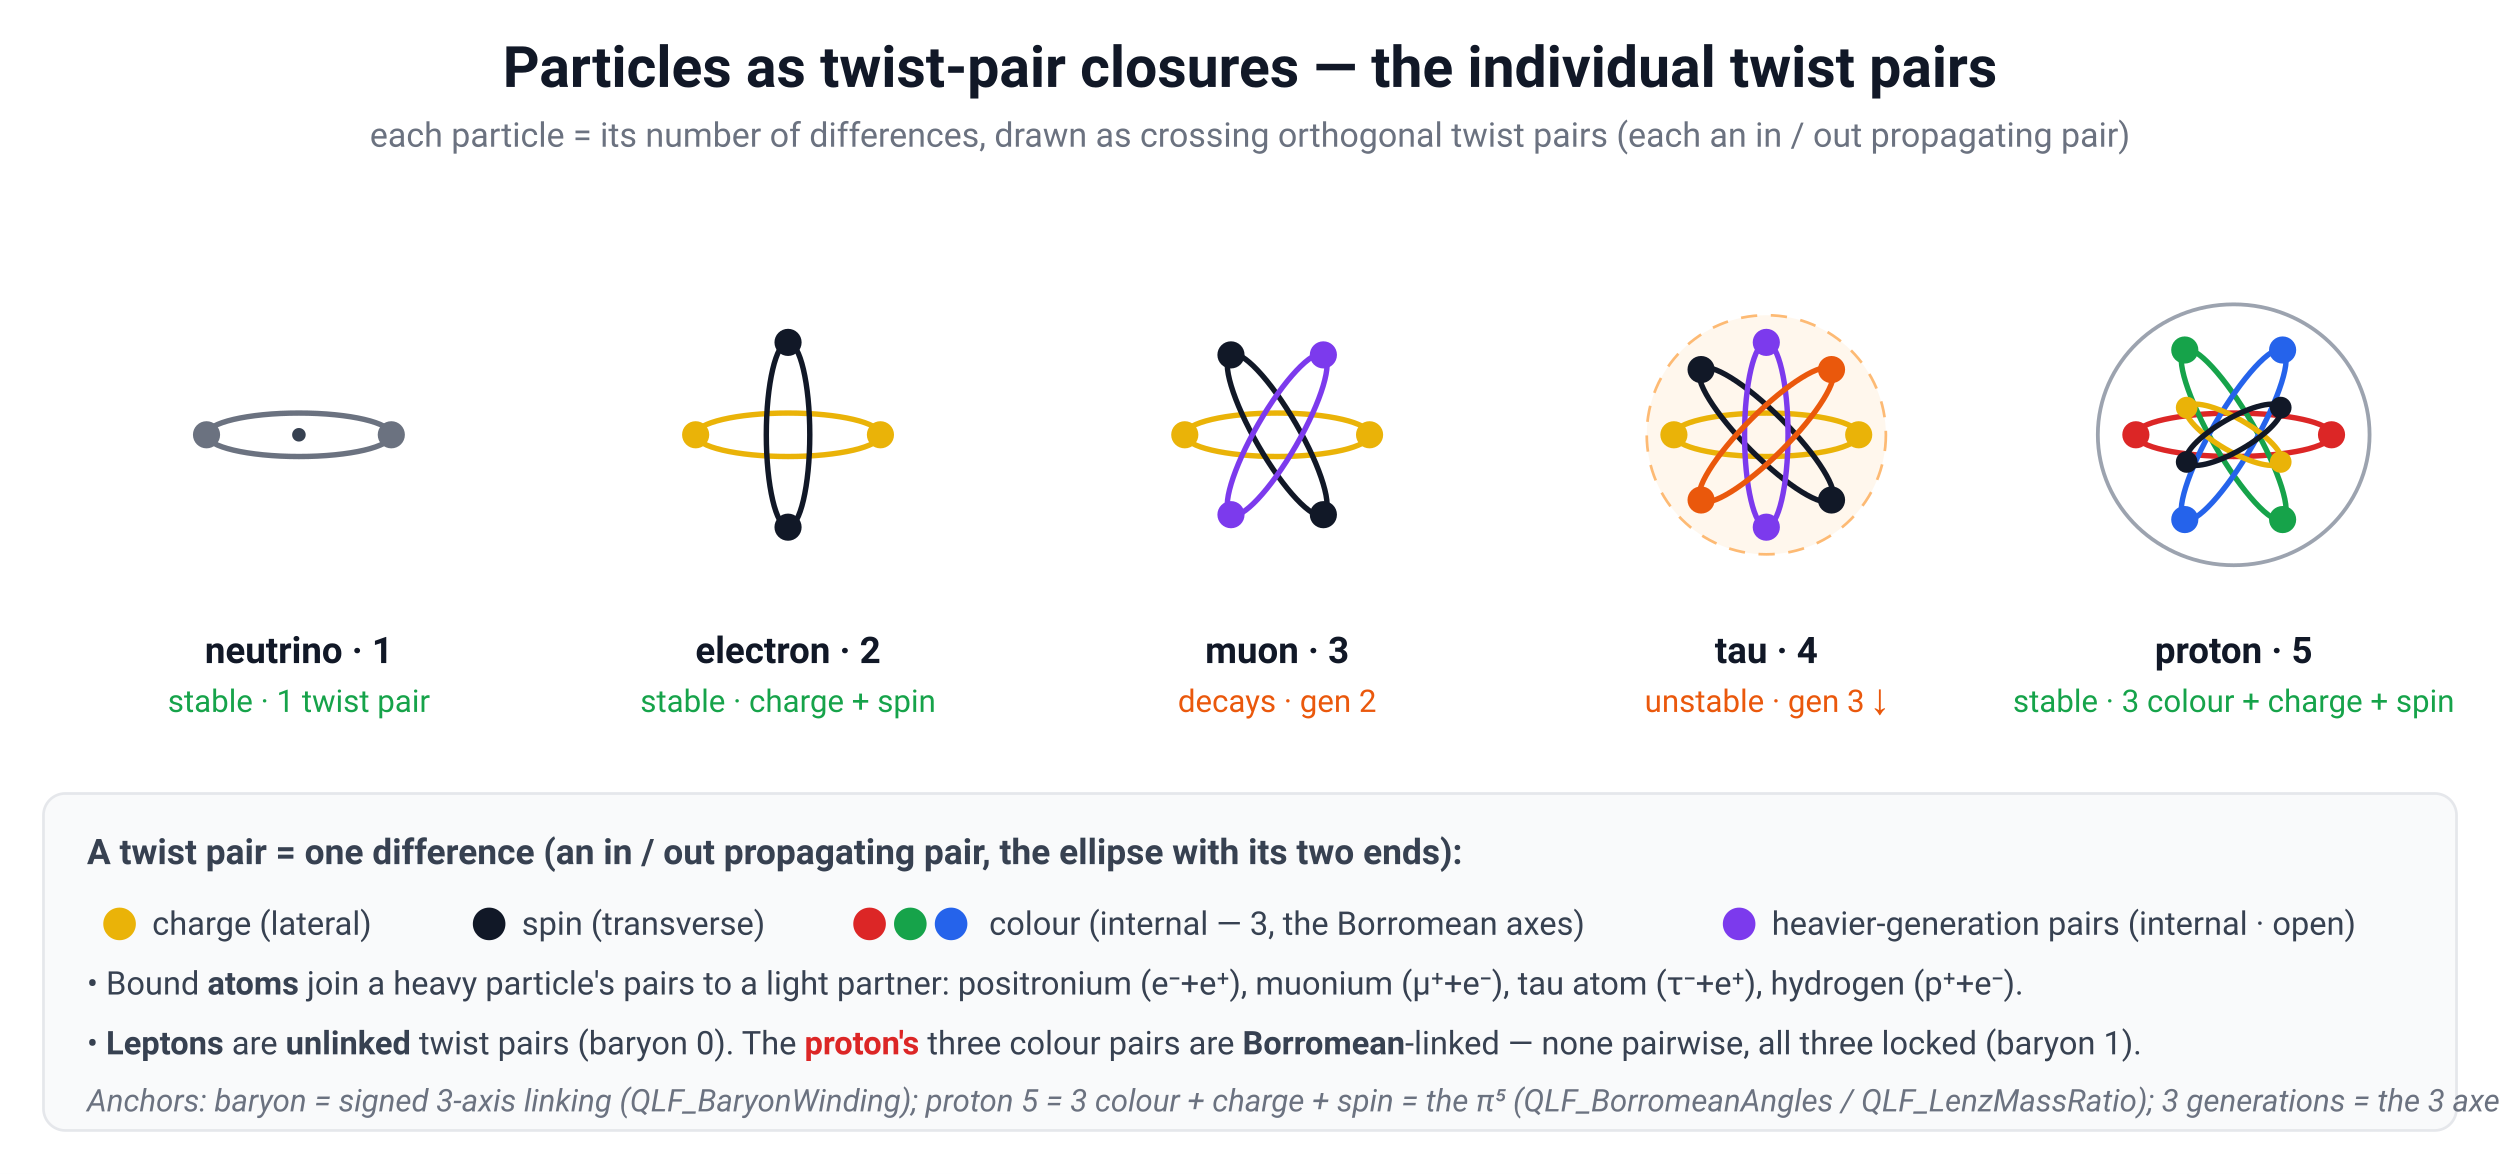
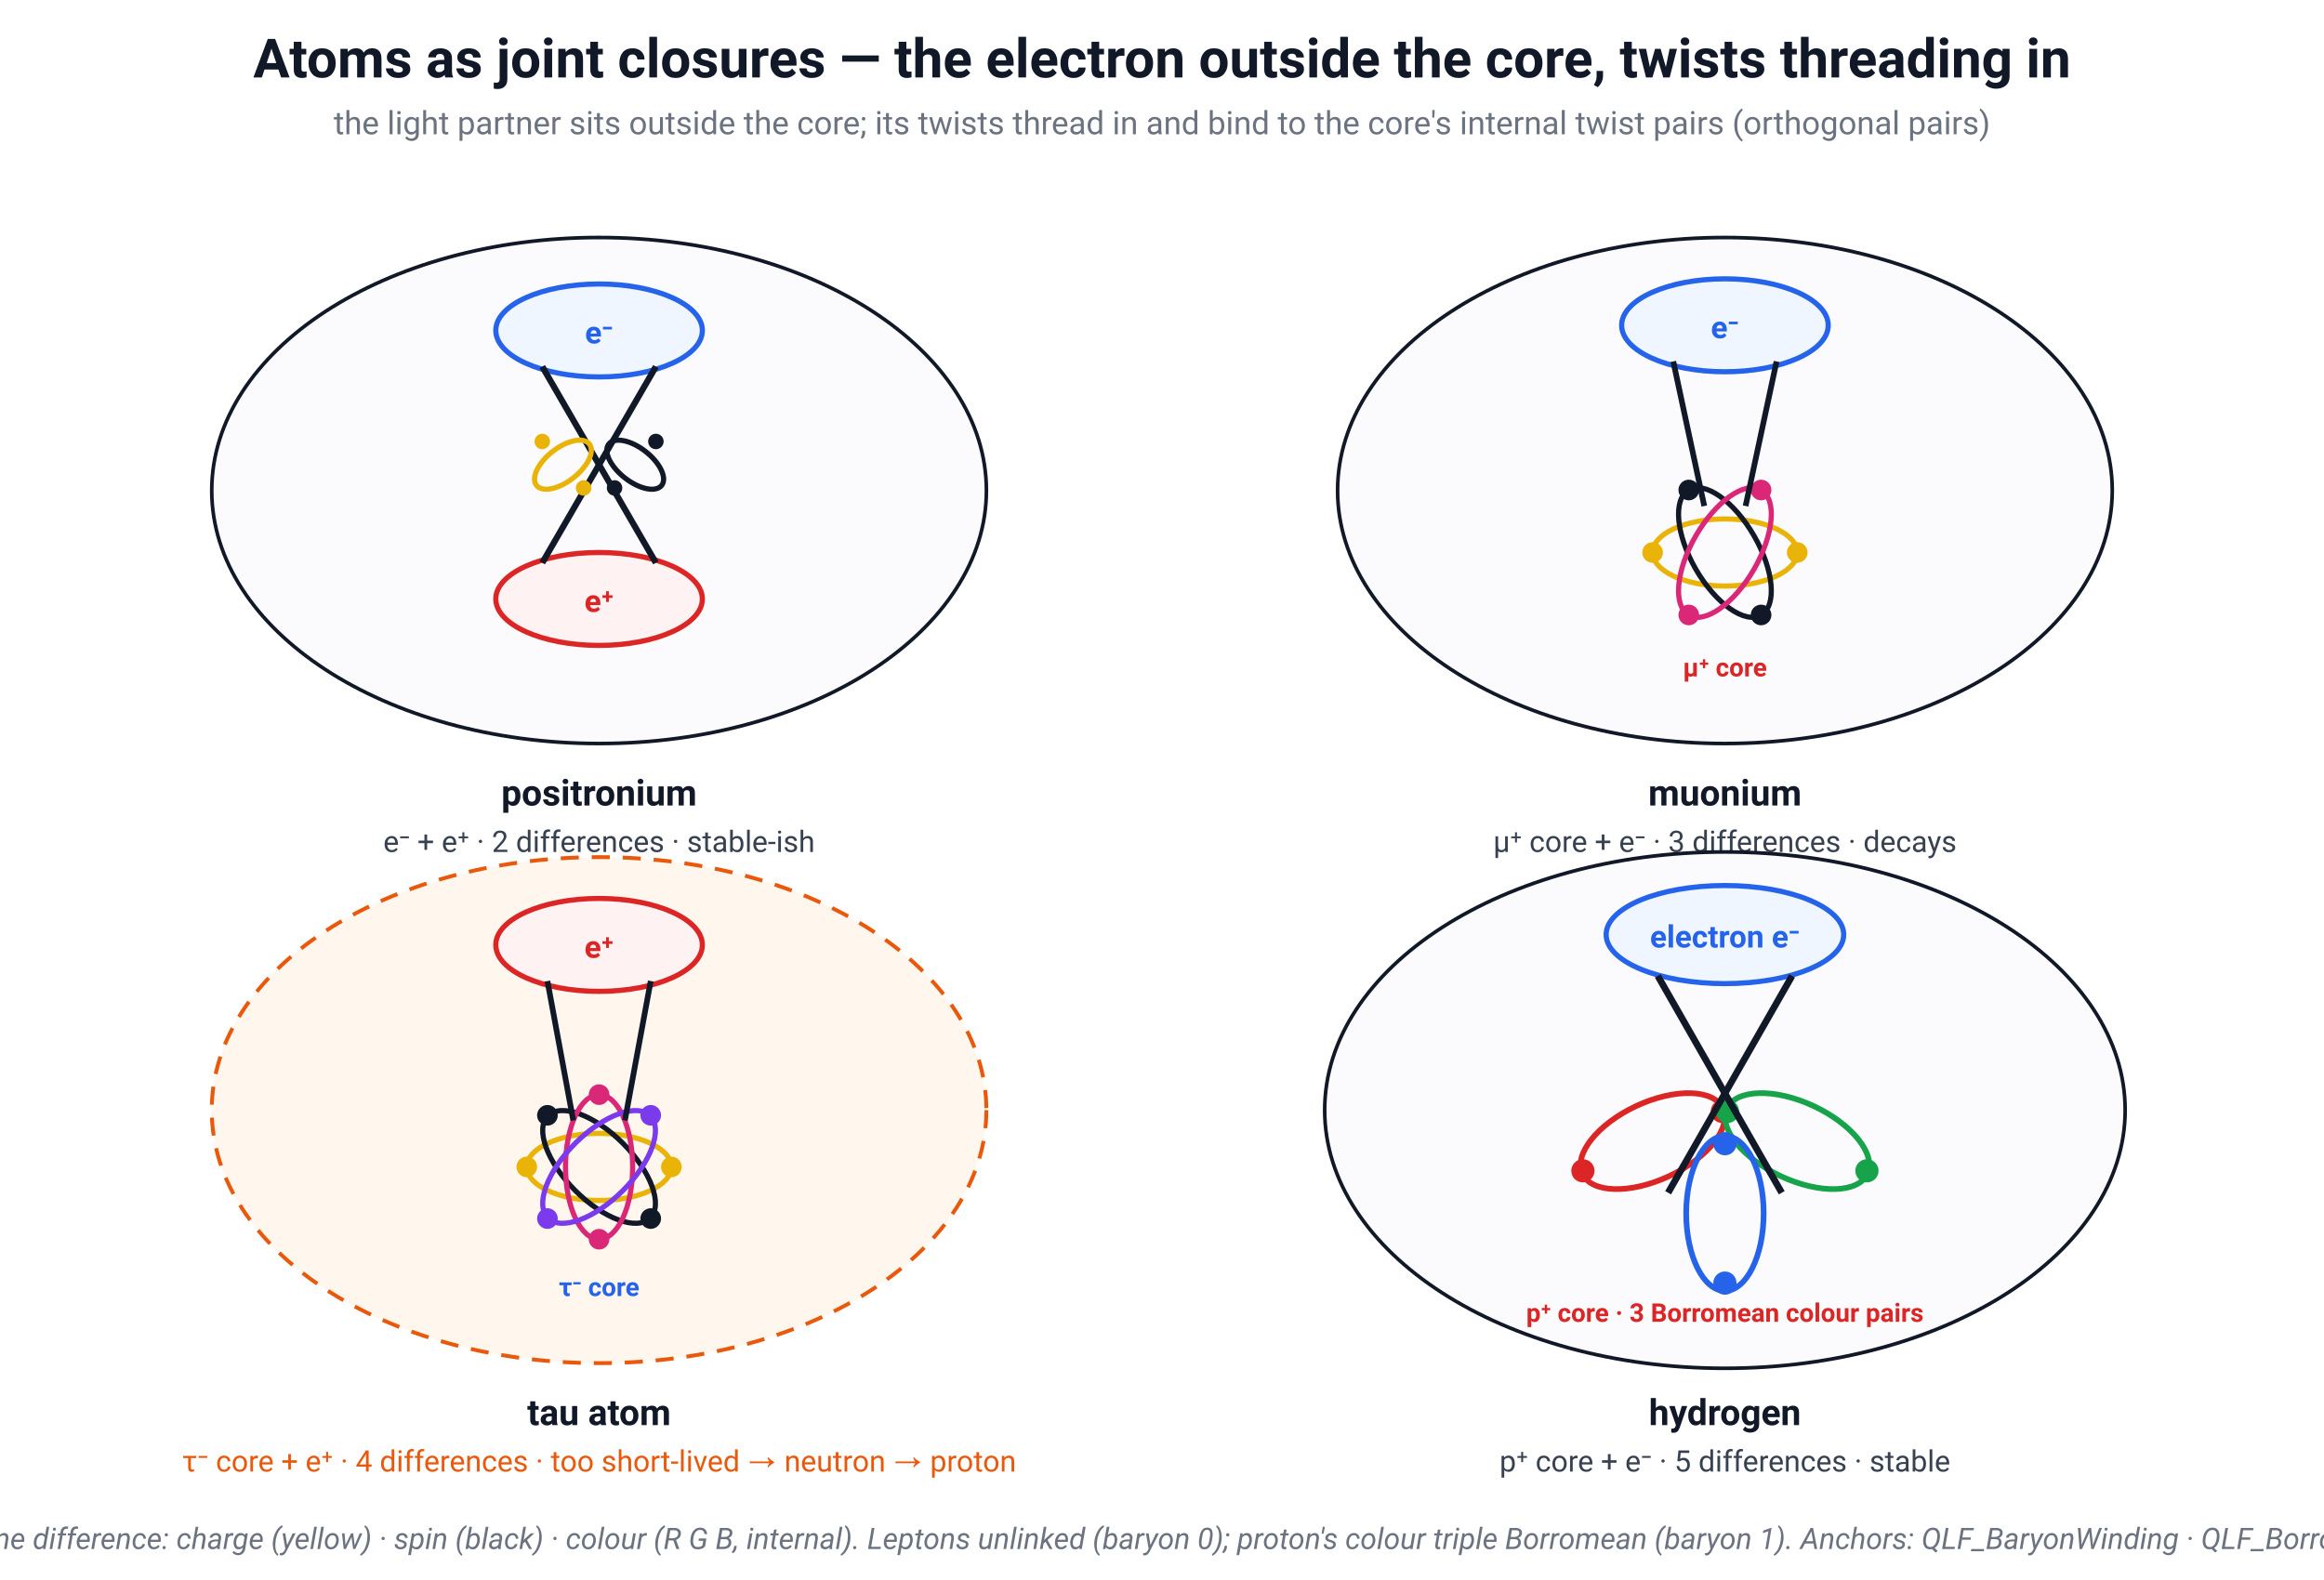
- <svg xmlns="http://www.w3.org/2000/svg" viewBox="0 0 920 432" font-family="ui-sans-serif, system-ui, 'Segoe UI', Roboto, Helvetica, Arial, sans-serif">
-   <rect width="920" height="432" fill="#ffffff" />
-   <text x="460" y="32" text-anchor="middle" font-size="21" font-weight="700" fill="#111827">Particles as twist-pair closures — the individual twist pairs</text>
-   <text x="460" y="54" text-anchor="middle" font-size="12.5" fill="#6b7280">each particle = its number of differences, drawn as crossing orthogonal twist pairs (each an in / out propagating pair)</text>
+ <svg xmlns="http://www.w3.org/2000/svg" viewBox="0 0 900 612" font-family="ui-sans-serif, system-ui, 'Segoe UI', Roboto, Helvetica, Arial, sans-serif">
+   <rect width="900" height="612" fill="#ffffff" />
+   <text x="450" y="30" text-anchor="middle" font-size="21" font-weight="700" fill="#111827">Atoms as joint closures — the electron outside the core, twists threading in</text>
+   <text x="450" y="52" text-anchor="middle" font-size="12.5" fill="#6b7280">the light partner sits outside the core; its twists thread in and bind to the core's internal twist pairs (orthogonal pairs)</text>
  <g>
-     <ellipse cx="110" cy="160" rx="34" ry="8" fill="none" stroke="#6b7280" stroke-width="2" />
-     <circle cx="144" cy="160" r="5" fill="#6b7280" />
-     <circle cx="76" cy="160" r="5" fill="#6b7280" />
-     <circle cx="110" cy="160" r="2.5" fill="#374151" />
-     <text x="110" y="244" text-anchor="middle" font-size="13.5" font-weight="700" fill="#111827">neutrino · 1</text>
-     <text x="110" y="262" text-anchor="middle" font-size="11.5" fill="#16a34a">stable · 1 twist pair</text>
+     <ellipse cx="232" cy="190" rx="150" ry="98" fill="#fbfbfd" stroke="#111827" stroke-width="1.4" />
+     <ellipse cx="232" cy="128" rx="40" ry="18" fill="#eff6ff" stroke="#2563eb" stroke-width="2" />
+     <text x="232" y="133" text-anchor="middle" font-size="12" font-weight="700" fill="#2563eb">e⁻</text>
+     <ellipse cx="232" cy="232" rx="40" ry="18" fill="#fef2f2" stroke="#dc2626" stroke-width="2" />
+     <text x="232" y="237" text-anchor="middle" font-size="12" font-weight="700" fill="#dc2626">e⁺</text>
+     <line x1="210" y1="142" x2="254" y2="218" stroke="#111827" stroke-width="2.4" />
+     <line x1="254" y1="142" x2="210" y2="218" stroke="#111827" stroke-width="2.4" />
+     <ellipse cx="218" cy="180" rx="13" ry="6.5" fill="none" stroke="#eab308" stroke-width="2" transform="rotate(-38 218 180)" />
+     <circle cx="210" cy="171" r="3" fill="#eab308" />
+     <circle cx="226" cy="189" r="3" fill="#eab308" />
+     <ellipse cx="246" cy="180" rx="13" ry="6.5" fill="none" stroke="#111827" stroke-width="2" transform="rotate(38 246 180)" />
+     <circle cx="254" cy="171" r="3" fill="#111827" />
+     <circle cx="238" cy="189" r="3" fill="#111827" />
+     <text x="232" y="312" text-anchor="middle" font-size="14" font-weight="700" fill="#111827">positronium</text>
+     <text x="232" y="330" text-anchor="middle" font-size="11.5" fill="#374151">e⁻ + e⁺ · 2 differences · stable-ish</text>
  </g>
  <g>
-     <ellipse cx="290" cy="160" rx="34" ry="8" fill="none" stroke="#eab308" stroke-width="2" />
-     <circle cx="324" cy="160" r="5" fill="#eab308" />
-     <circle cx="256" cy="160" r="5" fill="#eab308" />
-     <ellipse cx="290" cy="160" rx="34" ry="8" fill="none" stroke="#111827" stroke-width="2" transform="rotate(90 290 160)" />
-     <circle cx="290" cy="194" r="5" fill="#111827" />
-     <circle cx="290" cy="126" r="5" fill="#111827" />
-     <text x="290" y="244" text-anchor="middle" font-size="13.5" font-weight="700" fill="#111827">electron · 2</text>
-     <text x="290" y="262" text-anchor="middle" font-size="11.5" fill="#16a34a">stable · charge + spin</text>
+     <ellipse cx="668" cy="190" rx="150" ry="98" fill="#fbfbfd" stroke="#111827" stroke-width="1.4" />
+     <ellipse cx="668" cy="126" rx="40" ry="18" fill="#eff6ff" stroke="#2563eb" stroke-width="2" />
+     <text x="668" y="131" text-anchor="middle" font-size="12" font-weight="700" fill="#2563eb">e⁻</text>
+     <ellipse cx="668" cy="214" rx="28" ry="13" fill="none" stroke="#eab308" stroke-width="2" />
+     <circle cx="696" cy="214" r="4" fill="#eab308" />
+     <circle cx="640" cy="214" r="4" fill="#eab308" />
+     <ellipse cx="668" cy="214" rx="28" ry="13" fill="none" stroke="#111827" stroke-width="2" transform="rotate(60 668 214)" />
+     <circle cx="682" cy="238.2" r="4" fill="#111827" />
+     <circle cx="654" cy="189.8" r="4" fill="#111827" />
+     <ellipse cx="668" cy="214" rx="28" ry="13" fill="none" stroke="#db2777" stroke-width="2" transform="rotate(120 668 214)" />
+     <circle cx="654" cy="238.2" r="4" fill="#db2777" />
+     <circle cx="682" cy="189.8" r="4" fill="#db2777" />
+     <text x="668" y="262" text-anchor="middle" font-size="10" font-weight="700" fill="#dc2626">μ⁺ core</text>
+     <line x1="648" y1="140" x2="660" y2="196" stroke="#111827" stroke-width="2.2" />
+     <line x1="688" y1="140" x2="676" y2="196" stroke="#111827" stroke-width="2.2" />
+     <text x="668" y="312" text-anchor="middle" font-size="14" font-weight="700" fill="#111827">muonium</text>
+     <text x="668" y="330" text-anchor="middle" font-size="11.5" fill="#374151">μ⁺ core + e⁻ · 3 differences · decays</text>
  </g>
  <g>
-     <ellipse cx="470" cy="160" rx="34" ry="8" fill="none" stroke="#eab308" stroke-width="2" />
-     <circle cx="504" cy="160" r="5" fill="#eab308" />
-     <circle cx="436" cy="160" r="5" fill="#eab308" />
-     <ellipse cx="470" cy="160" rx="34" ry="8" fill="none" stroke="#111827" stroke-width="2" transform="rotate(60 470 160)" />
-     <circle cx="487" cy="189.4" r="5" fill="#111827" />
-     <circle cx="453" cy="130.6" r="5" fill="#111827" />
-     <ellipse cx="470" cy="160" rx="34" ry="8" fill="none" stroke="#7c3aed" stroke-width="2" transform="rotate(120 470 160)" />
-     <circle cx="453" cy="189.4" r="5" fill="#7c3aed" />
-     <circle cx="487" cy="130.6" r="5" fill="#7c3aed" />
-     <text x="470" y="244" text-anchor="middle" font-size="13.5" font-weight="700" fill="#111827">muon · 3</text>
-     <text x="470" y="262" text-anchor="middle" font-size="11.5" fill="#ea580c">decays · gen 2</text>
+     <ellipse cx="232" cy="430" rx="150" ry="98" fill="#fff7ed" stroke="#ea580c" stroke-width="1.5" stroke-dasharray="7 5" />
+     <ellipse cx="232" cy="366" rx="40" ry="18" fill="#fef2f2" stroke="#dc2626" stroke-width="2" />
+     <text x="232" y="371" text-anchor="middle" font-size="12" font-weight="700" fill="#dc2626">e⁺</text>
+     <ellipse cx="232" cy="452" rx="28" ry="13" fill="none" stroke="#eab308" stroke-width="2" />
+     <circle cx="260" cy="452" r="4" fill="#eab308" />
+     <circle cx="204" cy="452" r="4" fill="#eab308" />
+     <ellipse cx="232" cy="452" rx="28" ry="13" fill="none" stroke="#111827" stroke-width="2" transform="rotate(45 232 452)" />
+     <circle cx="252" cy="472" r="4" fill="#111827" />
+     <circle cx="212" cy="432" r="4" fill="#111827" />
+     <ellipse cx="232" cy="452" rx="28" ry="13" fill="none" stroke="#db2777" stroke-width="2" transform="rotate(90 232 452)" />
+     <circle cx="232" cy="480" r="4" fill="#db2777" />
+     <circle cx="232" cy="424" r="4" fill="#db2777" />
+     <ellipse cx="232" cy="452" rx="28" ry="13" fill="none" stroke="#7c3aed" stroke-width="2" transform="rotate(135 232 452)" />
+     <circle cx="212" cy="472" r="4" fill="#7c3aed" />
+     <circle cx="252" cy="432" r="4" fill="#7c3aed" />
+     <text x="232" y="502" text-anchor="middle" font-size="10" font-weight="700" fill="#2563eb">τ⁻ core</text>
+     <line x1="212" y1="380" x2="222" y2="434" stroke="#111827" stroke-width="2.2" />
+     <line x1="252" y1="380" x2="242" y2="434" stroke="#111827" stroke-width="2.2" />
+     <text x="232" y="552" text-anchor="middle" font-size="14" font-weight="700" fill="#111827">tau atom</text>
+     <text x="232" y="570" text-anchor="middle" font-size="11.5" fill="#ea580c">τ⁻ core + e⁺ · 4 differences · too short-lived → neutron → proton</text>
  </g>
  <g>
-     <ellipse cx="650" cy="160" rx="44" ry="44" fill="#fff7ed" stroke="#fdba74" stroke-dasharray="6 5" />
-     <ellipse cx="650" cy="160" rx="34" ry="8" fill="none" stroke="#eab308" stroke-width="2" />
-     <circle cx="684" cy="160" r="5" fill="#eab308" />
-     <circle cx="616" cy="160" r="5" fill="#eab308" />
-     <ellipse cx="650" cy="160" rx="34" ry="8" fill="none" stroke="#111827" stroke-width="2" transform="rotate(45 650 160)" />
-     <circle cx="674" cy="184" r="5" fill="#111827" />
-     <circle cx="626" cy="136" r="5" fill="#111827" />
-     <ellipse cx="650" cy="160" rx="34" ry="8" fill="none" stroke="#7c3aed" stroke-width="2" transform="rotate(90 650 160)" />
-     <circle cx="650" cy="194" r="5" fill="#7c3aed" />
-     <circle cx="650" cy="126" r="5" fill="#7c3aed" />
-     <ellipse cx="650" cy="160" rx="34" ry="8" fill="none" stroke="#ea580c" stroke-width="2" transform="rotate(135 650 160)" />
-     <circle cx="626" cy="184" r="5" fill="#ea580c" />
-     <circle cx="674" cy="136" r="5" fill="#ea580c" />
-     <text x="650" y="244" text-anchor="middle" font-size="13.5" font-weight="700" fill="#111827">tau · 4</text>
-     <text x="650" y="262" text-anchor="middle" font-size="11.5" fill="#ea580c">unstable · gen 3 ↓</text>
+     <ellipse cx="668" cy="430" rx="155" ry="100" fill="#fbfbfd" stroke="#111827" stroke-width="1.4" />
+     <ellipse cx="668" cy="362" rx="46" ry="19" fill="#eff6ff" stroke="#2563eb" stroke-width="2" />
+     <text x="668" y="367" text-anchor="middle" font-size="12" font-weight="700" fill="#2563eb">electron e⁻</text>
+     <ellipse cx="640" cy="442" rx="30" ry="15" fill="none" stroke="#dc2626" stroke-width="2.2" transform="rotate(-25 640 442)" />
+     <circle cx="667" cy="430.5" r="4.5" fill="#dc2626" />
+     <circle cx="613" cy="453.5" r="4.5" fill="#dc2626" />
+     <ellipse cx="696" cy="442" rx="30" ry="15" fill="none" stroke="#16a34a" stroke-width="2.2" transform="rotate(25 696 442)" />
+     <circle cx="669" cy="430.5" r="4.5" fill="#16a34a" />
+     <circle cx="723" cy="453.5" r="4.5" fill="#16a34a" />
+     <ellipse cx="668" cy="470" rx="30" ry="15" fill="none" stroke="#2563eb" stroke-width="2.2" transform="rotate(90 668 470)" />
+     <circle cx="668" cy="497" r="4.5" fill="#2563eb" />
+     <circle cx="668" cy="443" r="4.5" fill="#2563eb" />
+     <text x="668" y="512" text-anchor="middle" font-size="10" font-weight="700" fill="#dc2626">p⁺ core · 3 Borromean colour pairs</text>
+     <line x1="642" y1="378" x2="690" y2="462" stroke="#111827" stroke-width="2.6" />
+     <line x1="694" y1="378" x2="646" y2="462" stroke="#111827" stroke-width="2.6" />
+     <text x="668" y="552" text-anchor="middle" font-size="14" font-weight="700" fill="#111827">hydrogen</text>
+     <text x="668" y="570" text-anchor="middle" font-size="11.5" fill="#374151">p⁺ core + e⁻ · 5 differences · stable</text>
  </g>
-   <g>
-     <ellipse cx="822" cy="160" rx="50" ry="48" fill="none" stroke="#9ca3af" stroke-width="1.4" />
-     <ellipse cx="822" cy="160" rx="36" ry="8" fill="none" stroke="#dc2626" stroke-width="2" />
-     <circle cx="858" cy="160" r="5" fill="#dc2626" />
-     <circle cx="786" cy="160" r="5" fill="#dc2626" />
-     <ellipse cx="822" cy="160" rx="36" ry="8" fill="none" stroke="#16a34a" stroke-width="2" transform="rotate(60 822 160)" />
-     <circle cx="840" cy="191.2" r="5" fill="#16a34a" />
-     <circle cx="804" cy="128.8" r="5" fill="#16a34a" />
-     <ellipse cx="822" cy="160" rx="36" ry="8" fill="none" stroke="#2563eb" stroke-width="2" transform="rotate(120 822 160)" />
-     <circle cx="804" cy="191.2" r="5" fill="#2563eb" />
-     <circle cx="840" cy="128.8" r="5" fill="#2563eb" />
-     <ellipse cx="822" cy="160" rx="20" ry="6" fill="none" stroke="#eab308" stroke-width="2" transform="rotate(30 822 160)" />
-     <circle cx="839.3" cy="170" r="4" fill="#eab308" />
-     <circle cx="804.7" cy="150" r="4" fill="#eab308" />
-     <ellipse cx="822" cy="160" rx="20" ry="6" fill="none" stroke="#111827" stroke-width="2" transform="rotate(150 822 160)" />
-     <circle cx="804.7" cy="170" r="4" fill="#111827" />
-     <circle cx="839.3" cy="150" r="4" fill="#111827" />
-     <text x="822" y="244" text-anchor="middle" font-size="13.5" font-weight="700" fill="#111827">proton · 5</text>
-     <text x="822" y="262" text-anchor="middle" font-size="11.5" fill="#16a34a">stable · 3 colour + charge + spin</text>
-   </g>
-   <rect x="16" y="292" width="888" height="124" rx="8" fill="#f9fafb" stroke="#e5e7eb" />
-   <text x="32" y="318" font-size="13" font-weight="700" fill="#374151">A twist pair = one difference (an in / out propagating pair, the ellipse with its two ends):</text>
-   <g font-size="12" fill="#374151">
-     <circle cx="44" cy="340" r="6" fill="#eab308" />
-     <text x="56" y="344">charge (lateral)</text>
-     <circle cx="180" cy="340" r="6" fill="#111827" />
-     <text x="192" y="344">spin (transverse)</text>
-     <circle cx="320" cy="340" r="6" fill="#dc2626" />
-     <circle cx="335" cy="340" r="6" fill="#16a34a" />
-     <circle cx="350" cy="340" r="6" fill="#2563eb" />
-     <text x="364" y="344">colour (internal — 3, the Borromean axes)</text>
-     <circle cx="640" cy="340" r="6" fill="#7c3aed" />
-     <text x="652" y="344">heavier-generation pairs (internal · open)</text>
-   </g>
-   <text x="32" y="366" font-size="12" fill="#374151">• Bound <tspan font-weight="700">atoms</tspan> join a heavy particle's pairs to a light partner: positronium (e⁻+e⁺), muonium (μ⁺+e⁻), tau atom (τ⁻+e⁺), hydrogen (p⁺+e⁻).</text>
-   <text x="32" y="388" font-size="12" fill="#374151">• <tspan font-weight="700">Leptons</tspan> are <tspan font-weight="700">unlinked</tspan> twist pairs (baryon 0). The <tspan font-weight="700" fill="#dc2626">proton's</tspan> three colour pairs are <tspan font-weight="700">Borromean</tspan>-linked — none pairwise, all three locked (baryon 1).</text>
-   <text x="32" y="409" font-size="11.5" font-style="italic" fill="#6b7280">Anchors: baryon = signed 3-axis linking (QLF_BaryonWinding); proton 5 = 3 colour + charge + spin = the π⁵ (QLF_BorromeanAngles / QLF_LenzMassRatio); 3 generations = the 3 axes (QLF_Generations).</text>
+   <rect x="16" y="586" width="868" height="0" fill="none" />
+   <text x="450" y="600" text-anchor="middle" font-size="11.5" font-style="italic" fill="#6b7280">A twist pair (orthogonal pair) = one difference: charge (yellow) · spin (black) · colour (R G B, internal). Leptons unlinked (baryon 0); proton's colour triple Borromean (baryon 1). Anchors: QLF_BaryonWinding · QLF_BorromeanAngles · QLF_Generations.</text>
</svg>
